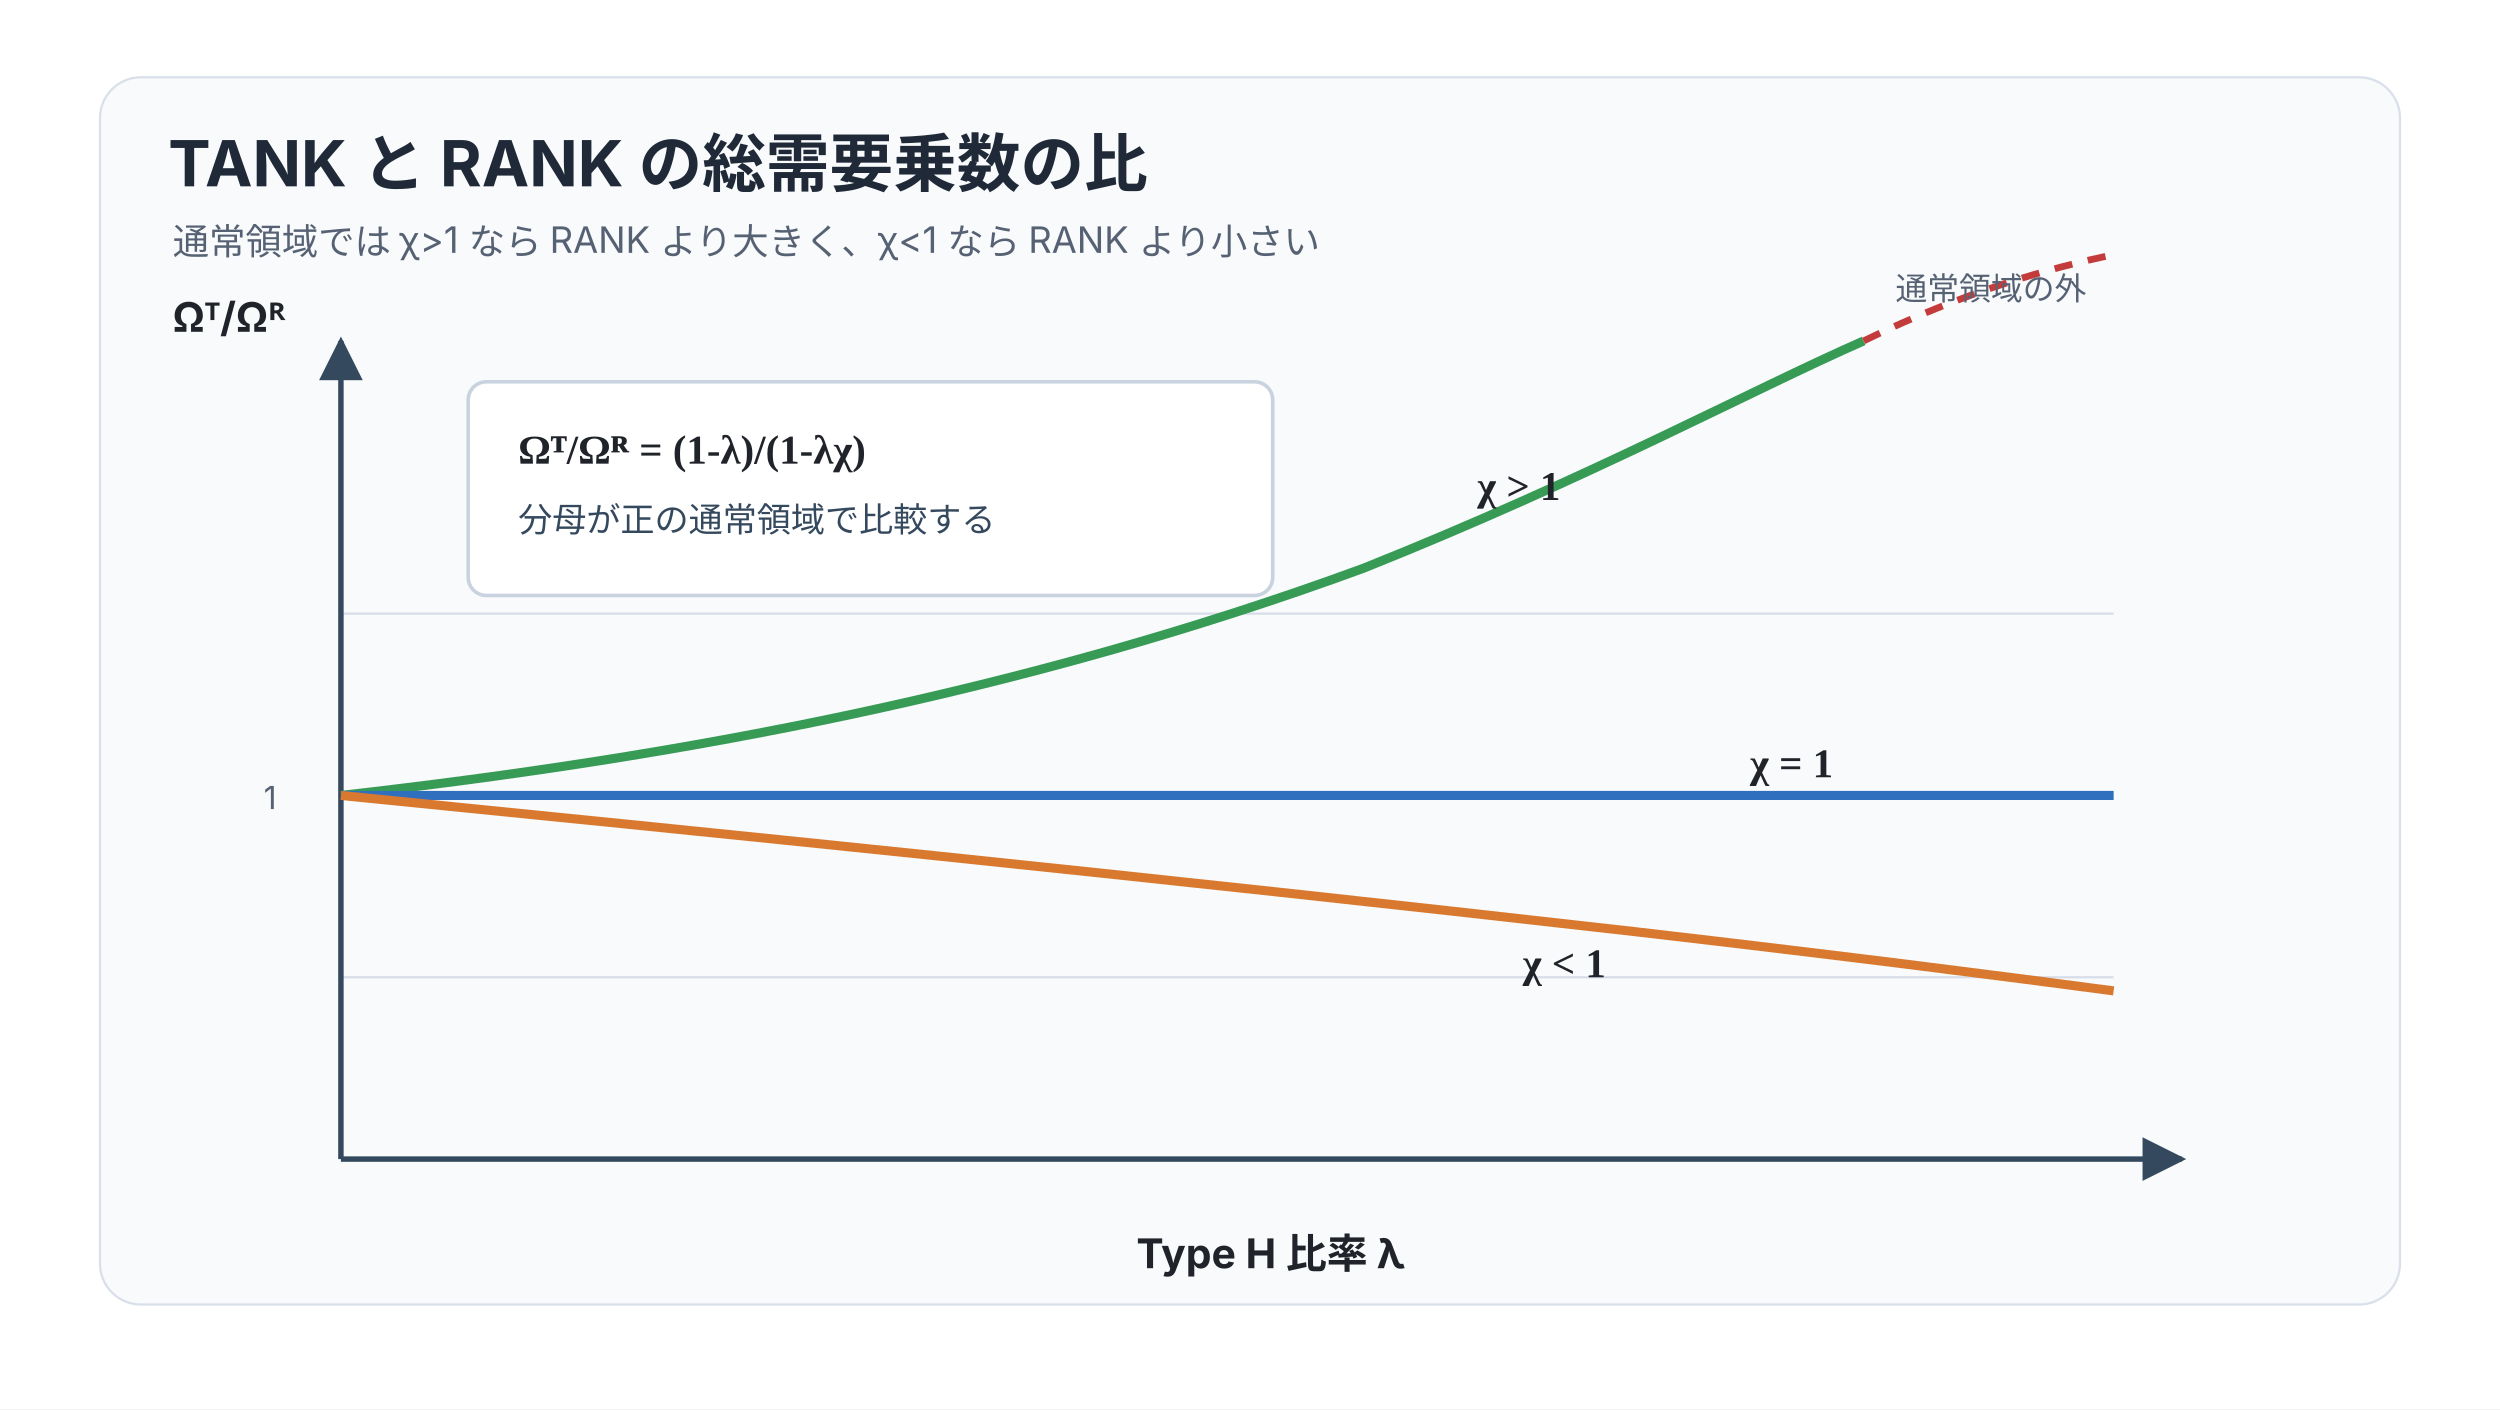
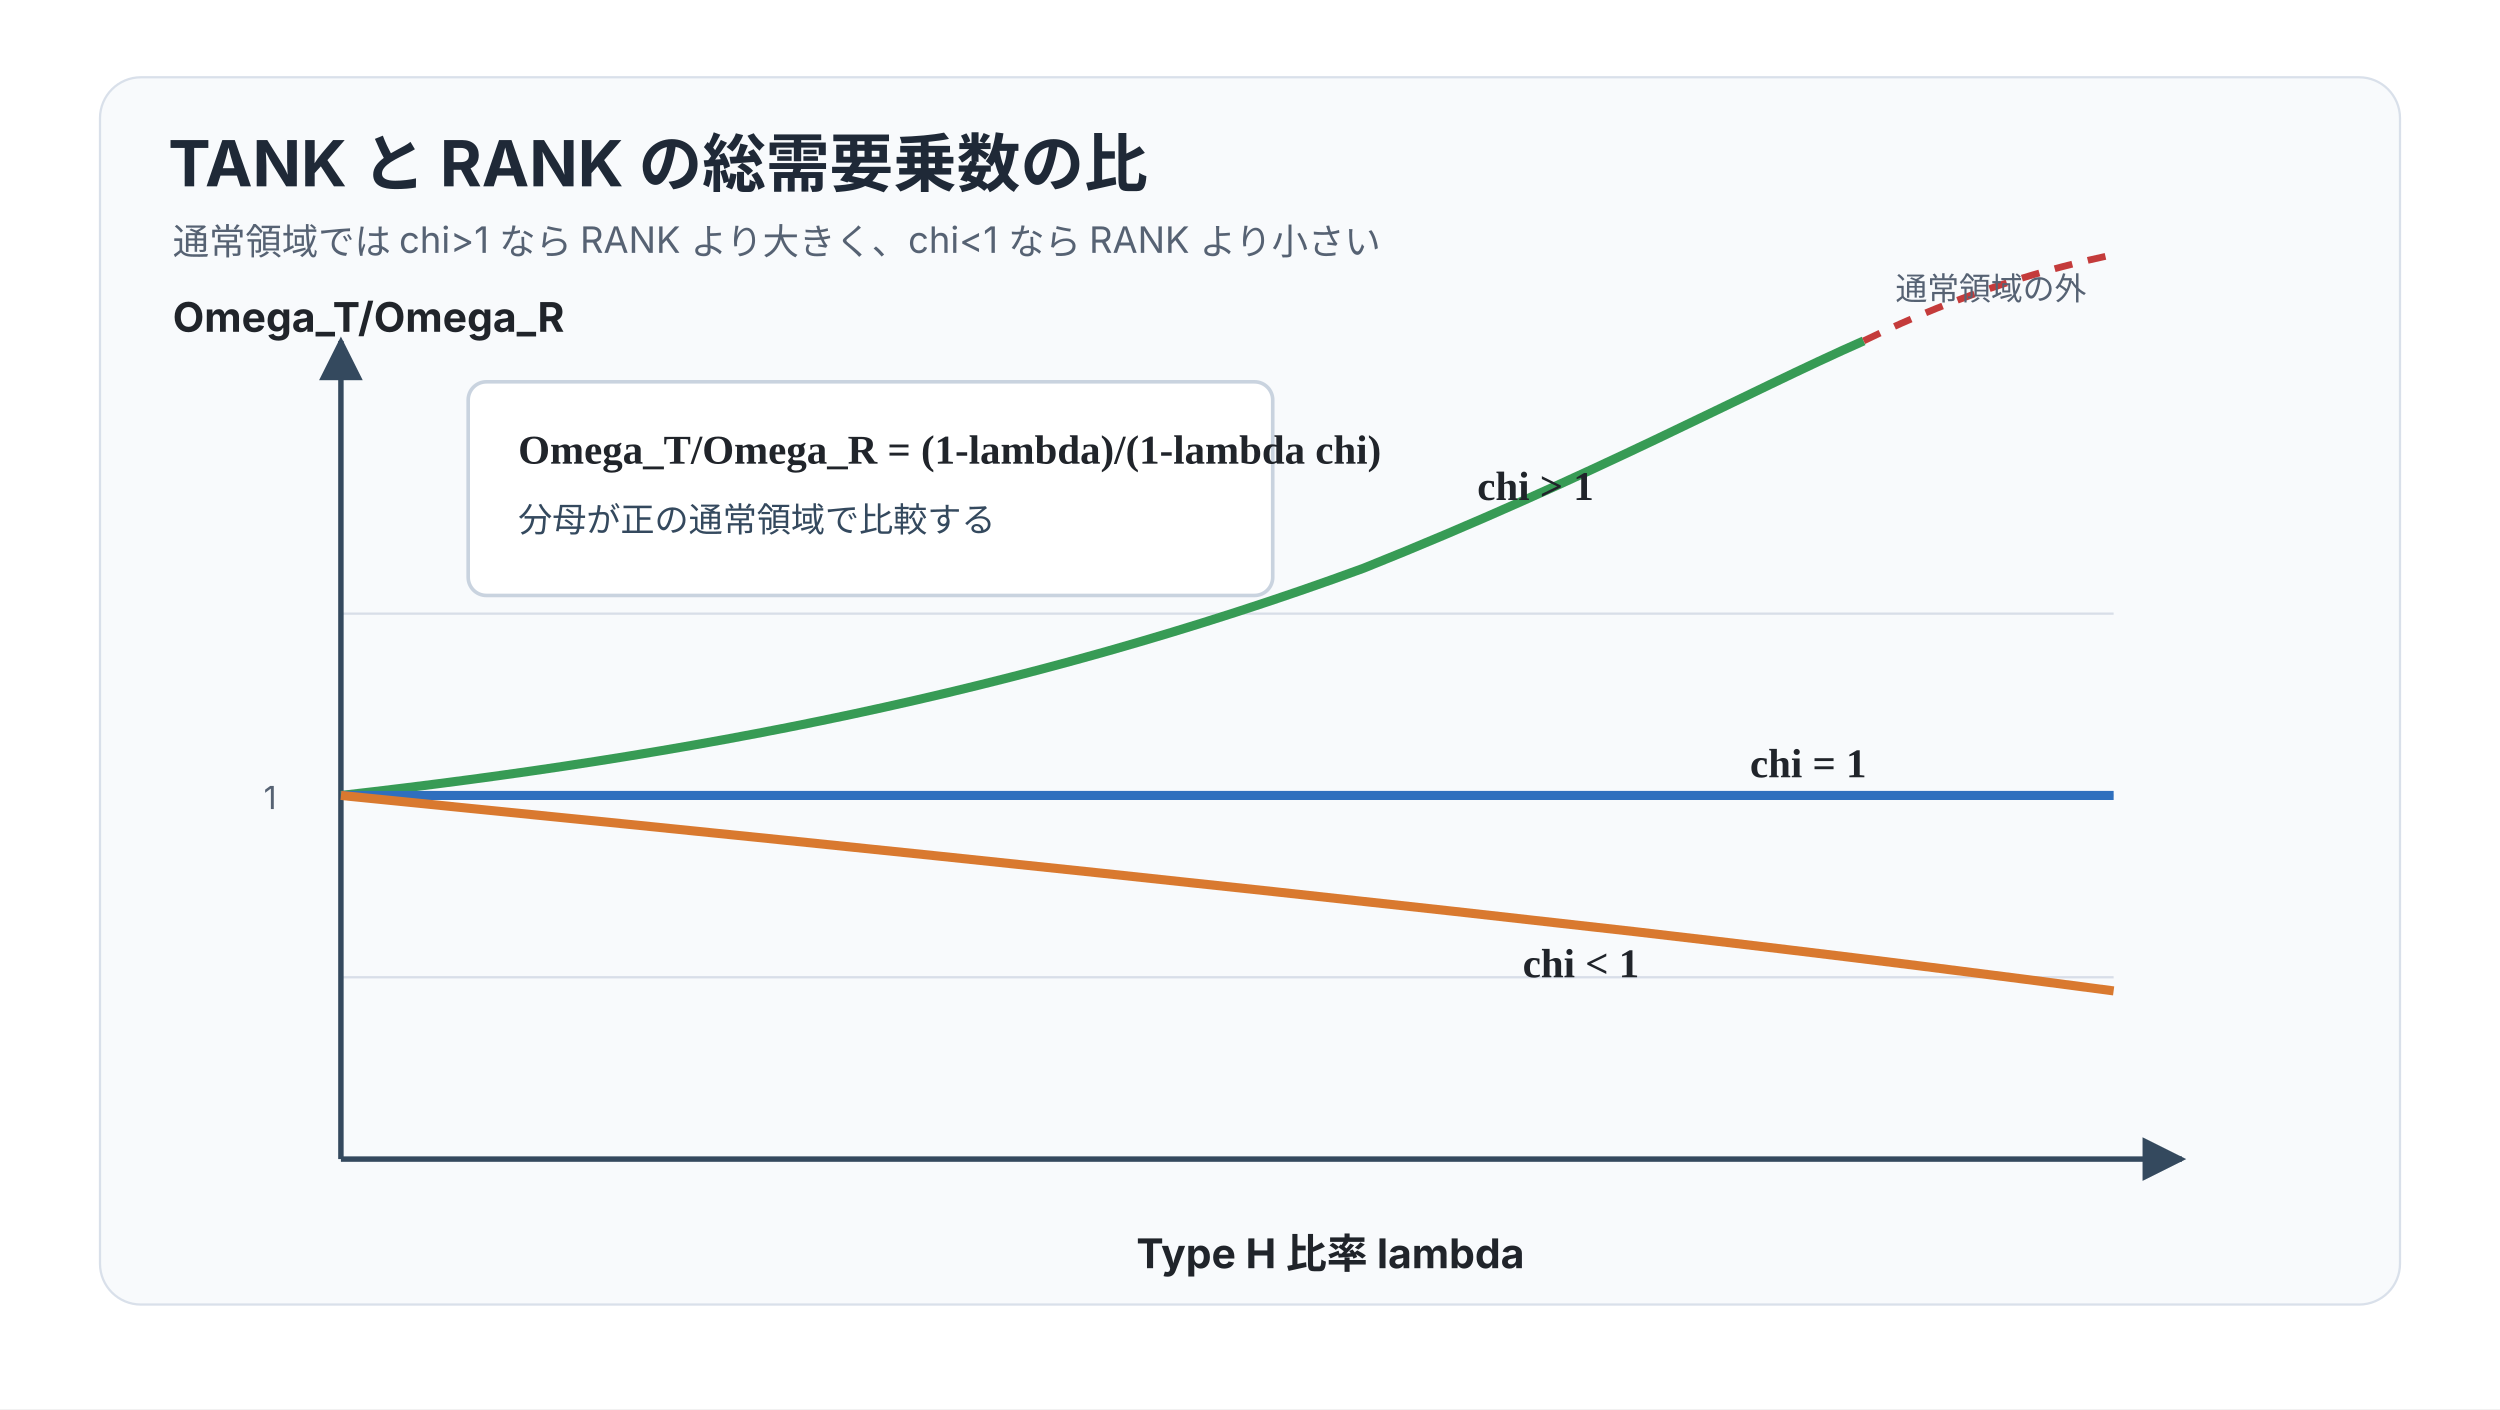
<svg xmlns="http://www.w3.org/2000/svg" width="1100" height="620" viewBox="0 0 1100 620" role="img" aria-labelledby="title desc">
  <defs>
    <marker id="arrow" viewBox="0 0 10 10" refX="9" refY="5" markerWidth="8" markerHeight="8" orient="auto">
      <path d="M0 0 L10 5 L0 10 Z" fill="#34495e" />
    </marker>
    <style>
      .title { font: 700 28px -apple-system, BlinkMacSystemFont, "Hiragino Sans", "Noto Sans JP", sans-serif; fill: #1f2937; }
      .subtitle { font: 400 16px -apple-system, BlinkMacSystemFont, "Hiragino Sans", "Noto Sans JP", sans-serif; fill: #566273; }
      .axis { stroke: #34495e; stroke-width: 2.4; marker-end: url(#arrow); }
      .grid { stroke: #d8dee8; stroke-width: 1; }
      .one { stroke: #697386; stroke-width: 2; stroke-dasharray: 8 6; }
      .blue { stroke: #2f6fbe; stroke-width: 4; fill: none; }
      .green { stroke: #379b55; stroke-width: 4; fill: none; }
      .amber { stroke: #d9792f; stroke-width: 4; fill: none; }
      .danger { stroke: #c43b3b; stroke-width: 3; fill: none; stroke-dasharray: 8 7; }
      .label { font: 700 18px -apple-system, BlinkMacSystemFont, "Hiragino Sans", "Noto Sans JP", sans-serif; fill: #20242a; }
      .text { font: 400 15px -apple-system, BlinkMacSystemFont, "Hiragino Sans", "Noto Sans JP", sans-serif; fill: #34495e; }
      .math { font: 600 18px "Times New Roman", serif; fill: #20242a; }
      .note { font: 400 14px -apple-system, BlinkMacSystemFont, "Hiragino Sans", "Noto Sans JP", sans-serif; fill: #566273; }
      .box { fill: #ffffff; stroke: #c9d3df; stroke-width: 1.6; rx: 8; }
    </style>
  </defs>
  <rect x="0" y="0" width="1100" height="620" fill="#ffffff" />
  <rect x="44" y="34" width="1012" height="540" rx="18" fill="#f8fafc" stroke="#d9e0ea" />
  <text class="title" x="74" y="82">TANK と RANK の総需要乗数の比</text>
-   <text class="subtitle" x="76" y="112">通常領域では χ&gt;1 なら RANK より大きく、χ&lt;1 なら RANK より小さい</text>
+   <text class="subtitle" x="76" y="112">通常領域では chi&gt;1 なら RANK より大きく、chi&lt;1 なら RANK より小さい</text>
  <line class="grid" x1="150" y1="430" x2="930" y2="430" />
  <line class="grid" x1="150" y1="350" x2="930" y2="350" />
  <line class="grid" x1="150" y1="270" x2="930" y2="270" />
  <line class="axis" x1="150" y1="510" x2="960" y2="510" />
  <line class="axis" x1="150" y1="510" x2="150" y2="150" />
  <line class="one" x1="150" y1="350" x2="930" y2="350" />
  <path class="green" d="M150 350 C300 333, 450 305, 600 250 C700 210, 770 172, 820 150" />
  <path class="blue" d="M150 350 H930" />
  <path class="amber" d="M150 350 C310 366, 500 385, 720 410 C815 421, 885 430, 930 436" />
  <path class="danger" d="M820 150 C865 128, 902 118, 930 112" />
-   <text class="label" x="500" y="558">Type H 比率 λ</text>
-   <text class="label" x="76" y="146">Ωᵀ/Ωᴿ</text>
+   <text class="label" x="500" y="558">Type H 比率 lambda</text>
+   <text class="label" x="76" y="146">Omega_T/Omega_R</text>
  <text class="note" x="116" y="356">1</text>
-   <text class="math" x="650" y="220">χ &gt; 1</text>
-   <text class="math" x="770" y="342">χ = 1</text>
-   <text class="math" x="670" y="430">χ &lt; 1</text>
+   <text class="math" x="650" y="220">chi &gt; 1</text>
+   <text class="math" x="770" y="342">chi = 1</text>
+   <text class="math" x="670" y="430">chi &lt; 1</text>
  <text class="note" x="834" y="132">通常領域の外</text>
  <rect class="box" x="206" y="168" width="354" height="94" />
-   <text class="math" x="228" y="204">Ωᵀ/Ωᴿ = (1-λ)/(1-λχ)</text>
+   <text class="math" x="228" y="204">Omega_T/Omega_R = (1-lambda)/(1-lambda chi)</text>
  <text class="text" x="228" y="234">分母が正の通常領域で比較する</text>
</svg>
